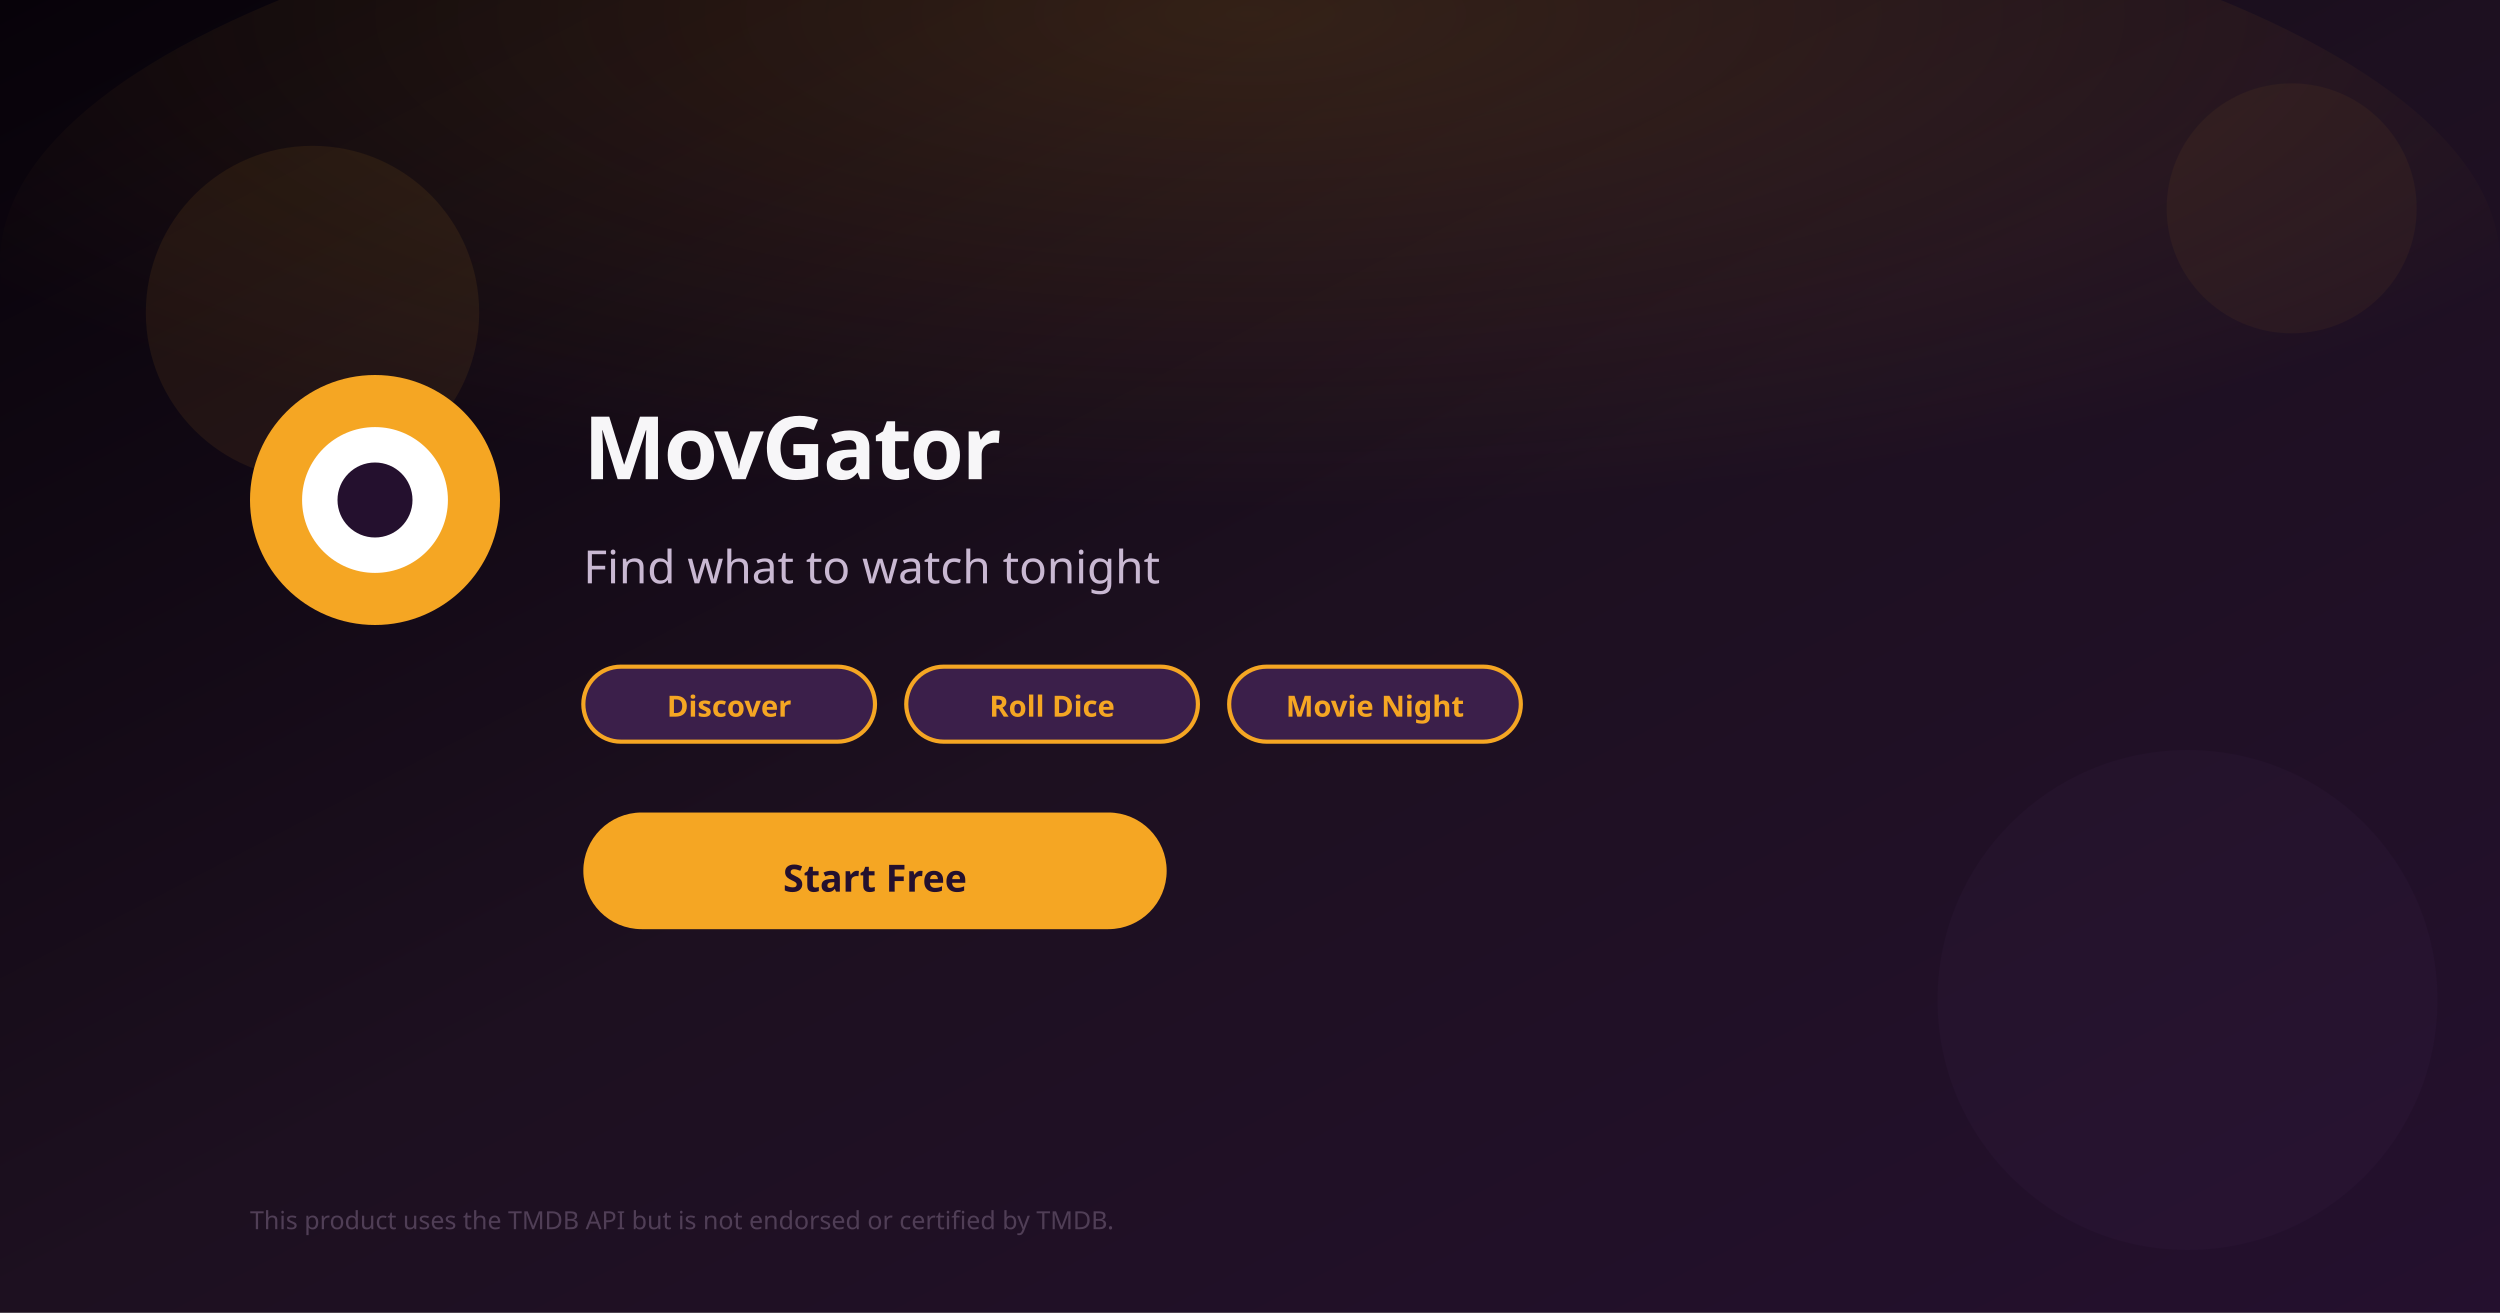
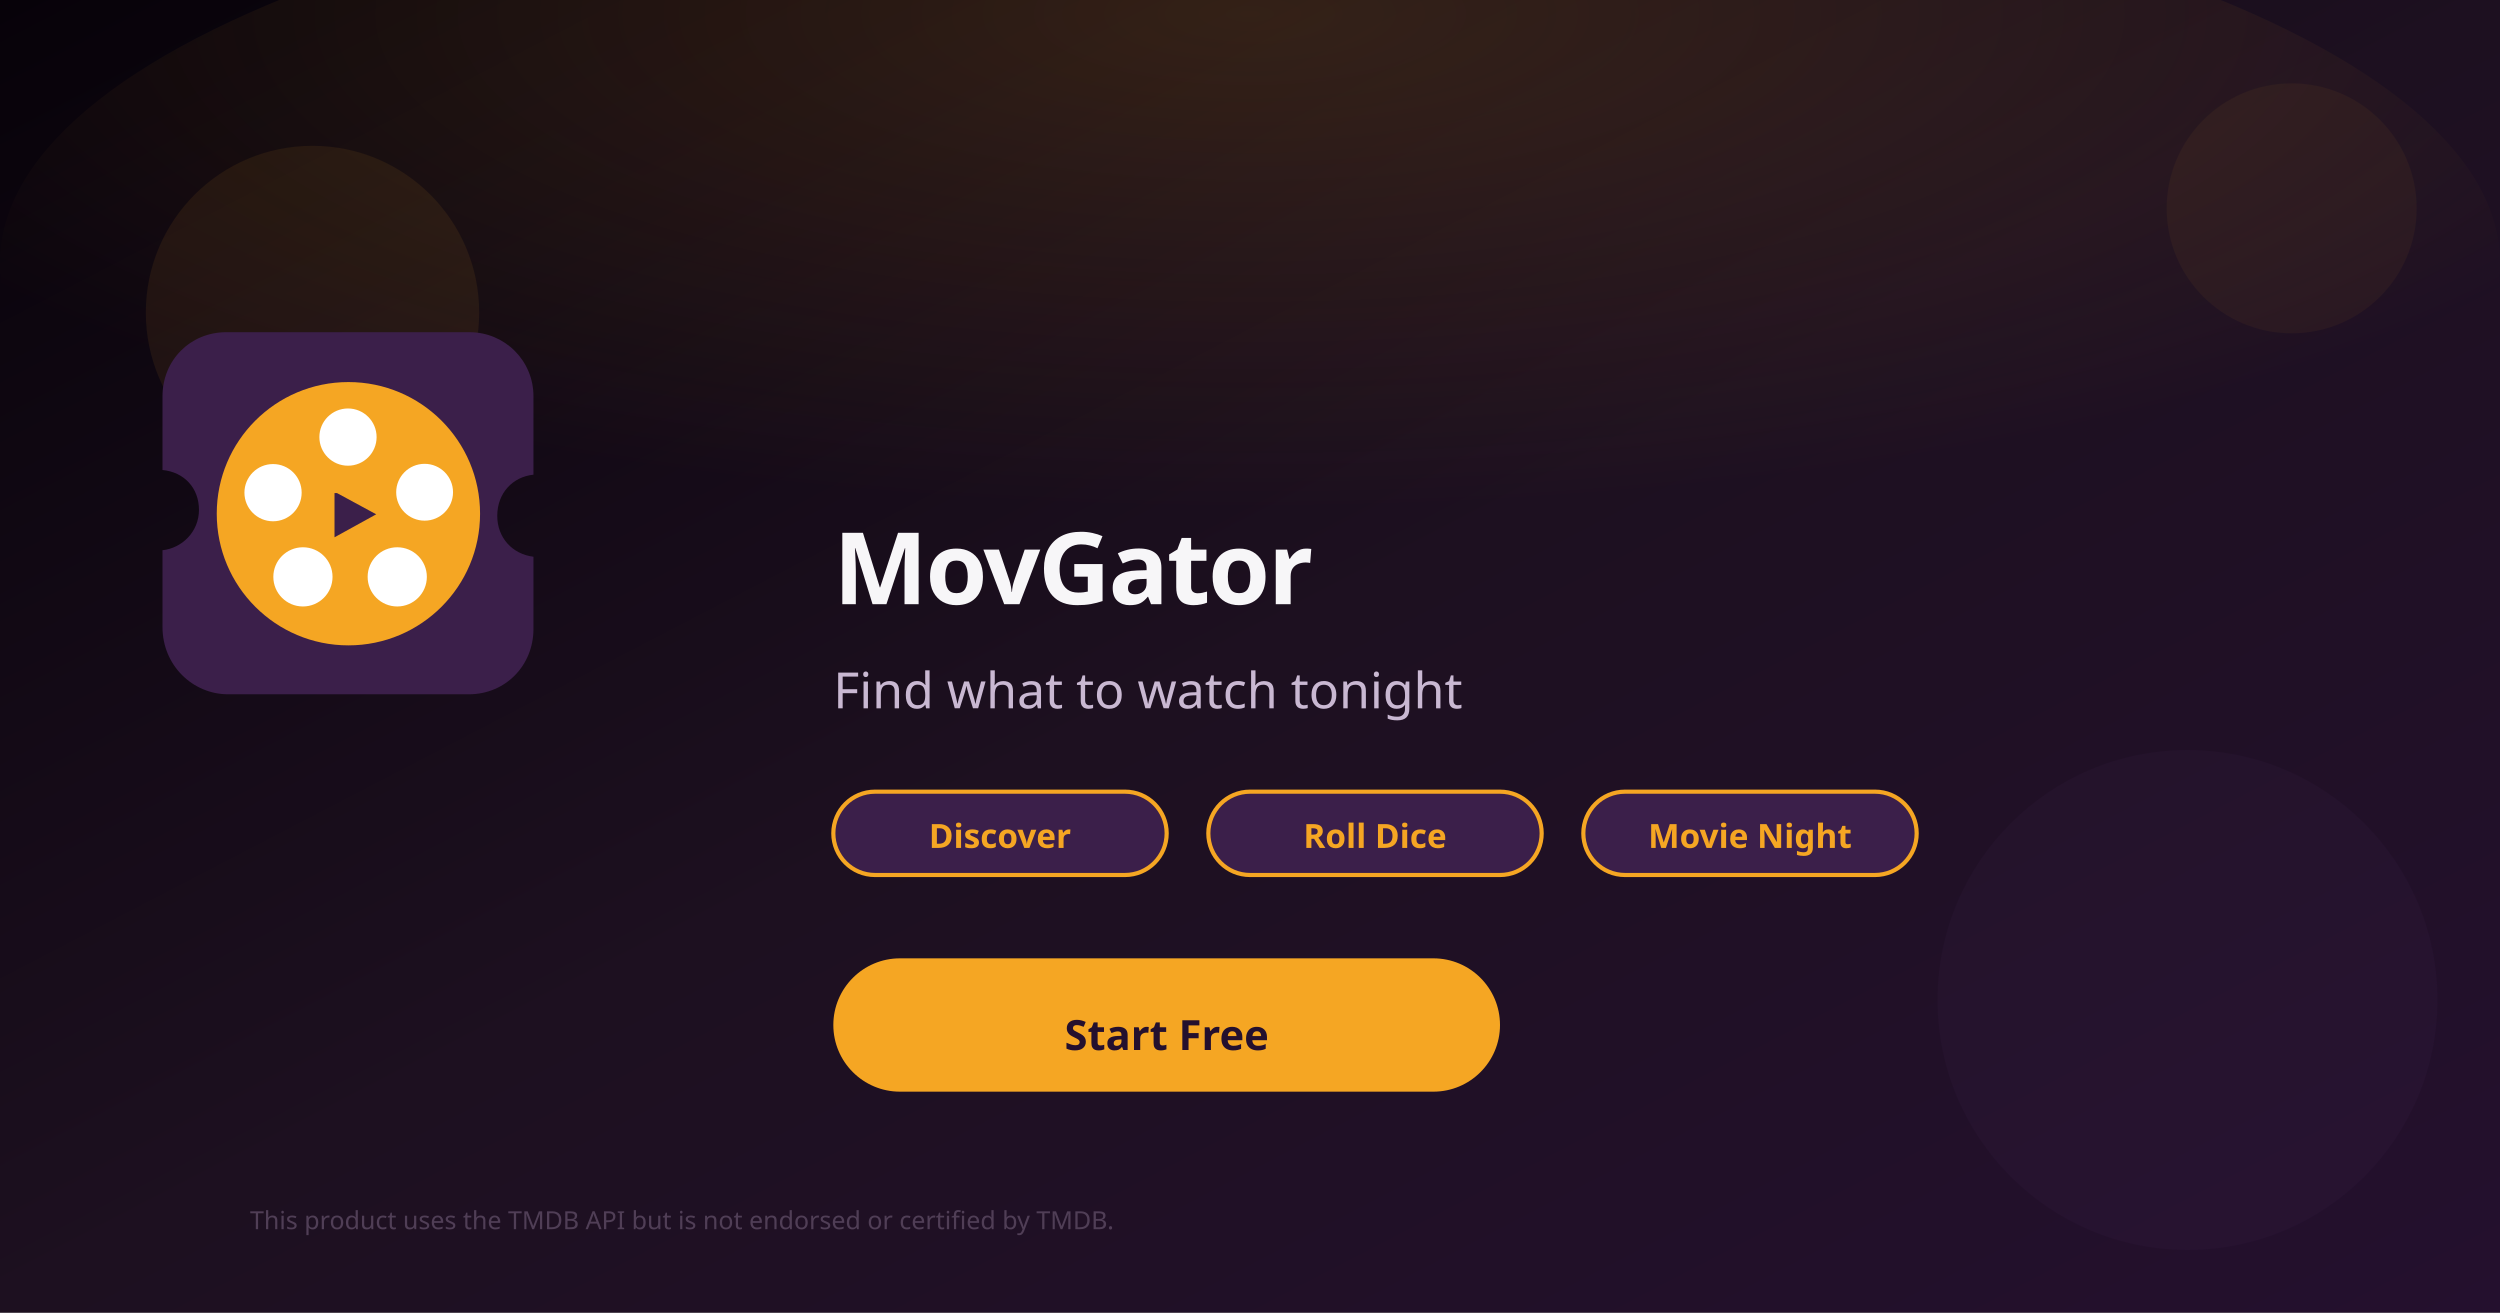
<svg xmlns="http://www.w3.org/2000/svg" width="1200" height="630" viewBox="0 0 1200 630" fill="none">
  <rect width="1200" height="630" fill="#070209" />
  <defs>
    <linearGradient id="bgGradient" x1="0%" y1="0%" x2="100%" y2="100%">
      <stop offset="0%" style="stop-color:#070209;stop-opacity:1" />
      <stop offset="50%" style="stop-color:#1d1020;stop-opacity:1" />
      <stop offset="100%" style="stop-color:#24102e;stop-opacity:1" />
    </linearGradient>
    <radialGradient id="goldGlow" cx="50%" cy="20%" r="60%">
      <stop offset="0%" style="stop-color:#f5a623;stop-opacity:0.15" />
      <stop offset="100%" style="stop-color:#f5a623;stop-opacity:0" />
    </radialGradient>
  </defs>
  <rect width="1200" height="630" fill="url(#bgGradient)" />
  <ellipse cx="600" cy="126" rx="600" ry="200" fill="url(#goldGlow)" />
  <circle cx="150" cy="150" r="80" fill="#f5a623" opacity="0.08" />
  <circle cx="1050" cy="480" r="120" fill="#3b1f4a" opacity="0.15" />
  <circle cx="1100" cy="100" r="60" fill="#f5a623" opacity="0.05" />
  <g transform="translate(120, 180)">
-     <svg width="120" height="120" viewBox="0 0 120 120">
-       <circle cx="60" cy="60" r="60" fill="#f5a623" />
-       <circle cx="60" cy="60" r="35" fill="#fff" />
-       <circle cx="60" cy="60" r="18" fill="#24102e" />
-     </svg>
-     <text x="160" y="50" font-family="system-ui, sans-serif" font-size="42" font-weight="800" fill="#f7f6f8" letter-spacing="-1">MovGator</text>
-     <text x="160" y="100" font-family="system-ui, sans-serif" font-size="22" font-weight="500" fill="#c9b8d2">Find what to watch tonight</text>
-     <g transform="translate(160, 140)">
-       <rect x="0" y="0" width="140" height="36" rx="18" fill="#3b1f4a" stroke="#f5a623" stroke-width="2" />
-       <text x="70" y="24" font-family="system-ui, sans-serif" font-size="14" font-weight="700" fill="#f5a623" text-anchor="middle">Discover</text>
-       <rect x="155" y="0" width="140" height="36" rx="18" fill="#3b1f4a" stroke="#f5a623" stroke-width="2" />
-       <text x="225" y="24" font-family="system-ui, sans-serif" font-size="14" font-weight="700" fill="#f5a623" text-anchor="middle">Roll Dice</text>
-       <rect x="310" y="0" width="140" height="36" rx="18" fill="#3b1f4a" stroke="#f5a623" stroke-width="2" />
-       <text x="380" y="24" font-family="system-ui, sans-serif" font-size="14" font-weight="700" fill="#f5a623" text-anchor="middle">Movie Night</text>
+     <g transform="scale(0.42) translate(-100, -50)">
+       <g clip-path="url(#clip0_9_537)">
+         <path d="M423.956 163.925V74.311C423.956 33.523 391.206 1.071 350.716 1.071H72.942C31.856 1.071 0 32.928 0 74.311V158.566C24.711 160.948 41.681 179.109 41.681 204.118C41.681 229.126 22.329 247.883 0 250.264V338.092C0 381.857 34.536 414.905 75.026 414.905H350.121C391.802 414.905 423.956 382.155 423.956 340.176V257.707C399.84 254.73 382.572 235.974 382.572 210.965C382.572 184.766 400.436 166.307 423.956 163.925Z" fill="#3B1F4A" />
+         <path d="M212.463 358.998C295.562 358.998 362.927 291.633 362.927 208.535C362.927 125.436 295.562 58.071 212.463 58.071C129.365 58.071 62 125.436 62 208.535C62 291.633 129.365 358.998 212.463 358.998Z" fill="#F5A623" />
+         <path d="M211.982 153.666C230.045 153.666 244.688 139.024 244.688 120.961C244.688 102.898 230.045 88.256 211.982 88.256C193.92 88.256 179.277 102.898 179.277 120.961C179.277 139.024 193.92 153.666 211.982 153.666Z" fill="white" />
+         <path d="M126.333 217.181C144.396 217.181 159.039 202.539 159.039 184.476C159.039 166.413 144.396 151.771 126.333 151.771C108.271 151.771 93.628 166.413 93.628 184.476C93.628 202.539 108.271 217.181 126.333 217.181Z" fill="white" />
+         <path d="M160.497 314.542C179.181 314.542 194.328 299.395 194.328 280.711C194.328 262.026 179.181 246.879 160.497 246.879C141.812 246.879 126.665 262.026 126.665 280.711C126.665 299.395 141.812 314.542 160.497 314.542Z" fill="white" />
+         <path d="M268.28 314.542C286.964 314.542 302.111 299.395 302.111 280.711C302.111 262.026 286.964 246.879 268.28 246.879C249.595 246.879 234.448 262.026 234.448 280.711C234.448 299.395 249.595 314.542 268.28 314.542Z" fill="white" />
+         <path d="M299.556 216.474C317.494 216.474 332.035 201.933 332.035 183.995C332.035 166.057 317.494 151.516 299.556 151.516C281.618 151.516 267.077 166.057 267.077 183.995C267.077 201.933 281.618 216.474 299.556 216.474Z" fill="white" />
+         <path d="M196.585 184.957V235.481L244.221 209.208L199.472 184.957H196.585Z" fill="#3B1F4A" />
+       </g>
+       <defs>
+         <clipPath id="clip0_9_537">
+           <rect width="2611.49" height="415.976" fill="white" />
+         </clipPath>
+       </defs>
    </g>
-     <rect x="160" y="210" width="280" height="56" rx="28" fill="#f5a623" />
-     <text x="300" y="248" font-family="system-ui, sans-serif" font-size="18" font-weight="800" fill="#24102e" text-anchor="middle">Start Free</text>
+     <text x="280" y="110" font-family="system-ui, sans-serif" font-size="48" font-weight="800" fill="#f7f6f8" letter-spacing="-1">MovGator</text>
+     <text x="280" y="160" font-family="system-ui, sans-serif" font-size="24" font-weight="500" fill="#c9b8d2">Find what to watch tonight</text>
+     <g transform="translate(280, 200)">
+       <rect x="0" y="0" width="160" height="40" rx="20" fill="#3b1f4a" stroke="#f5a623" stroke-width="2" />
+       <text x="80" y="27" font-family="system-ui, sans-serif" font-size="16" font-weight="700" fill="#f5a623" text-anchor="middle">Discover</text>
+       <rect x="180" y="0" width="160" height="40" rx="20" fill="#3b1f4a" stroke="#f5a623" stroke-width="2" />
+       <text x="260" y="27" font-family="system-ui, sans-serif" font-size="16" font-weight="700" fill="#f5a623" text-anchor="middle">Roll Dice</text>
+       <rect x="360" y="0" width="160" height="40" rx="20" fill="#3b1f4a" stroke="#f5a623" stroke-width="2" />
+       <text x="440" y="27" font-family="system-ui, sans-serif" font-size="16" font-weight="700" fill="#f5a623" text-anchor="middle">Movie Night</text>
+     </g>
+     <rect x="280" y="280" width="320" height="64" rx="32" fill="#f5a623" />
+     <text x="440" y="324" font-family="system-ui, sans-serif" font-size="20" font-weight="800" fill="#24102e" text-anchor="middle">Start Free</text>
  </g>
  <text x="120" y="590" font-family="system-ui, sans-serif" font-size="12" fill="#5c4a63" opacity="0.8">This product uses the TMDB API but is not endorsed or certified by TMDB.</text>
</svg>
